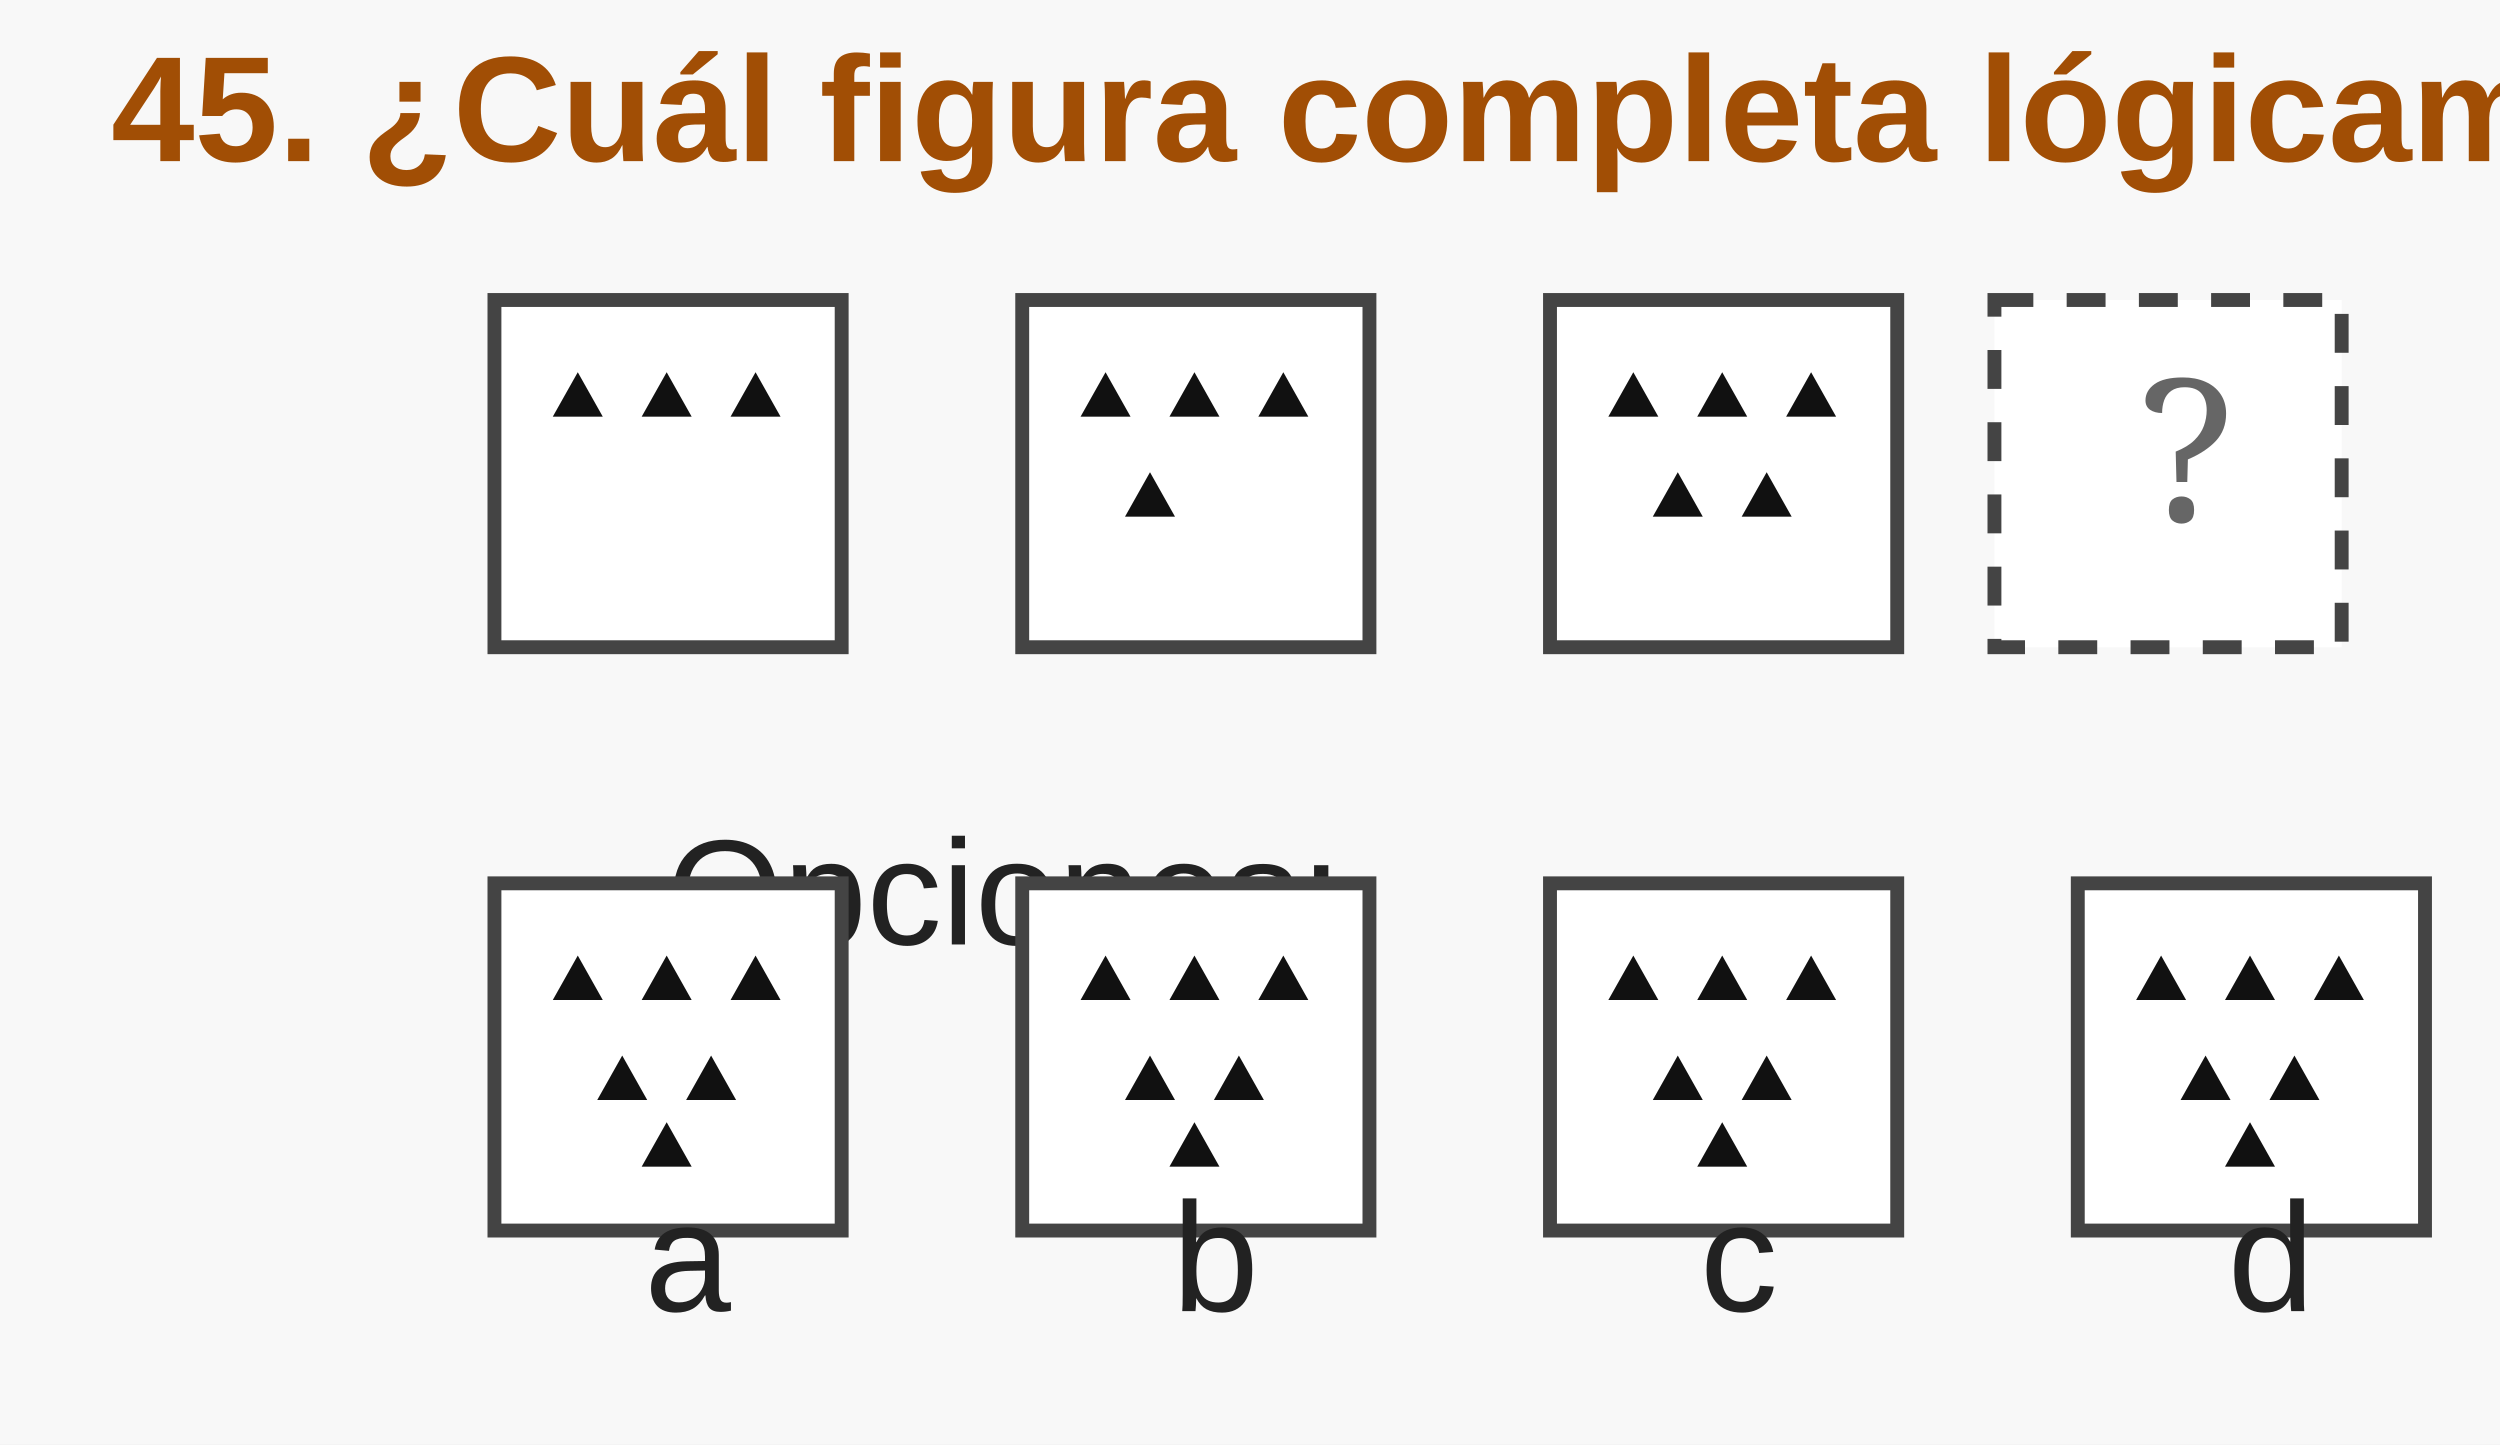
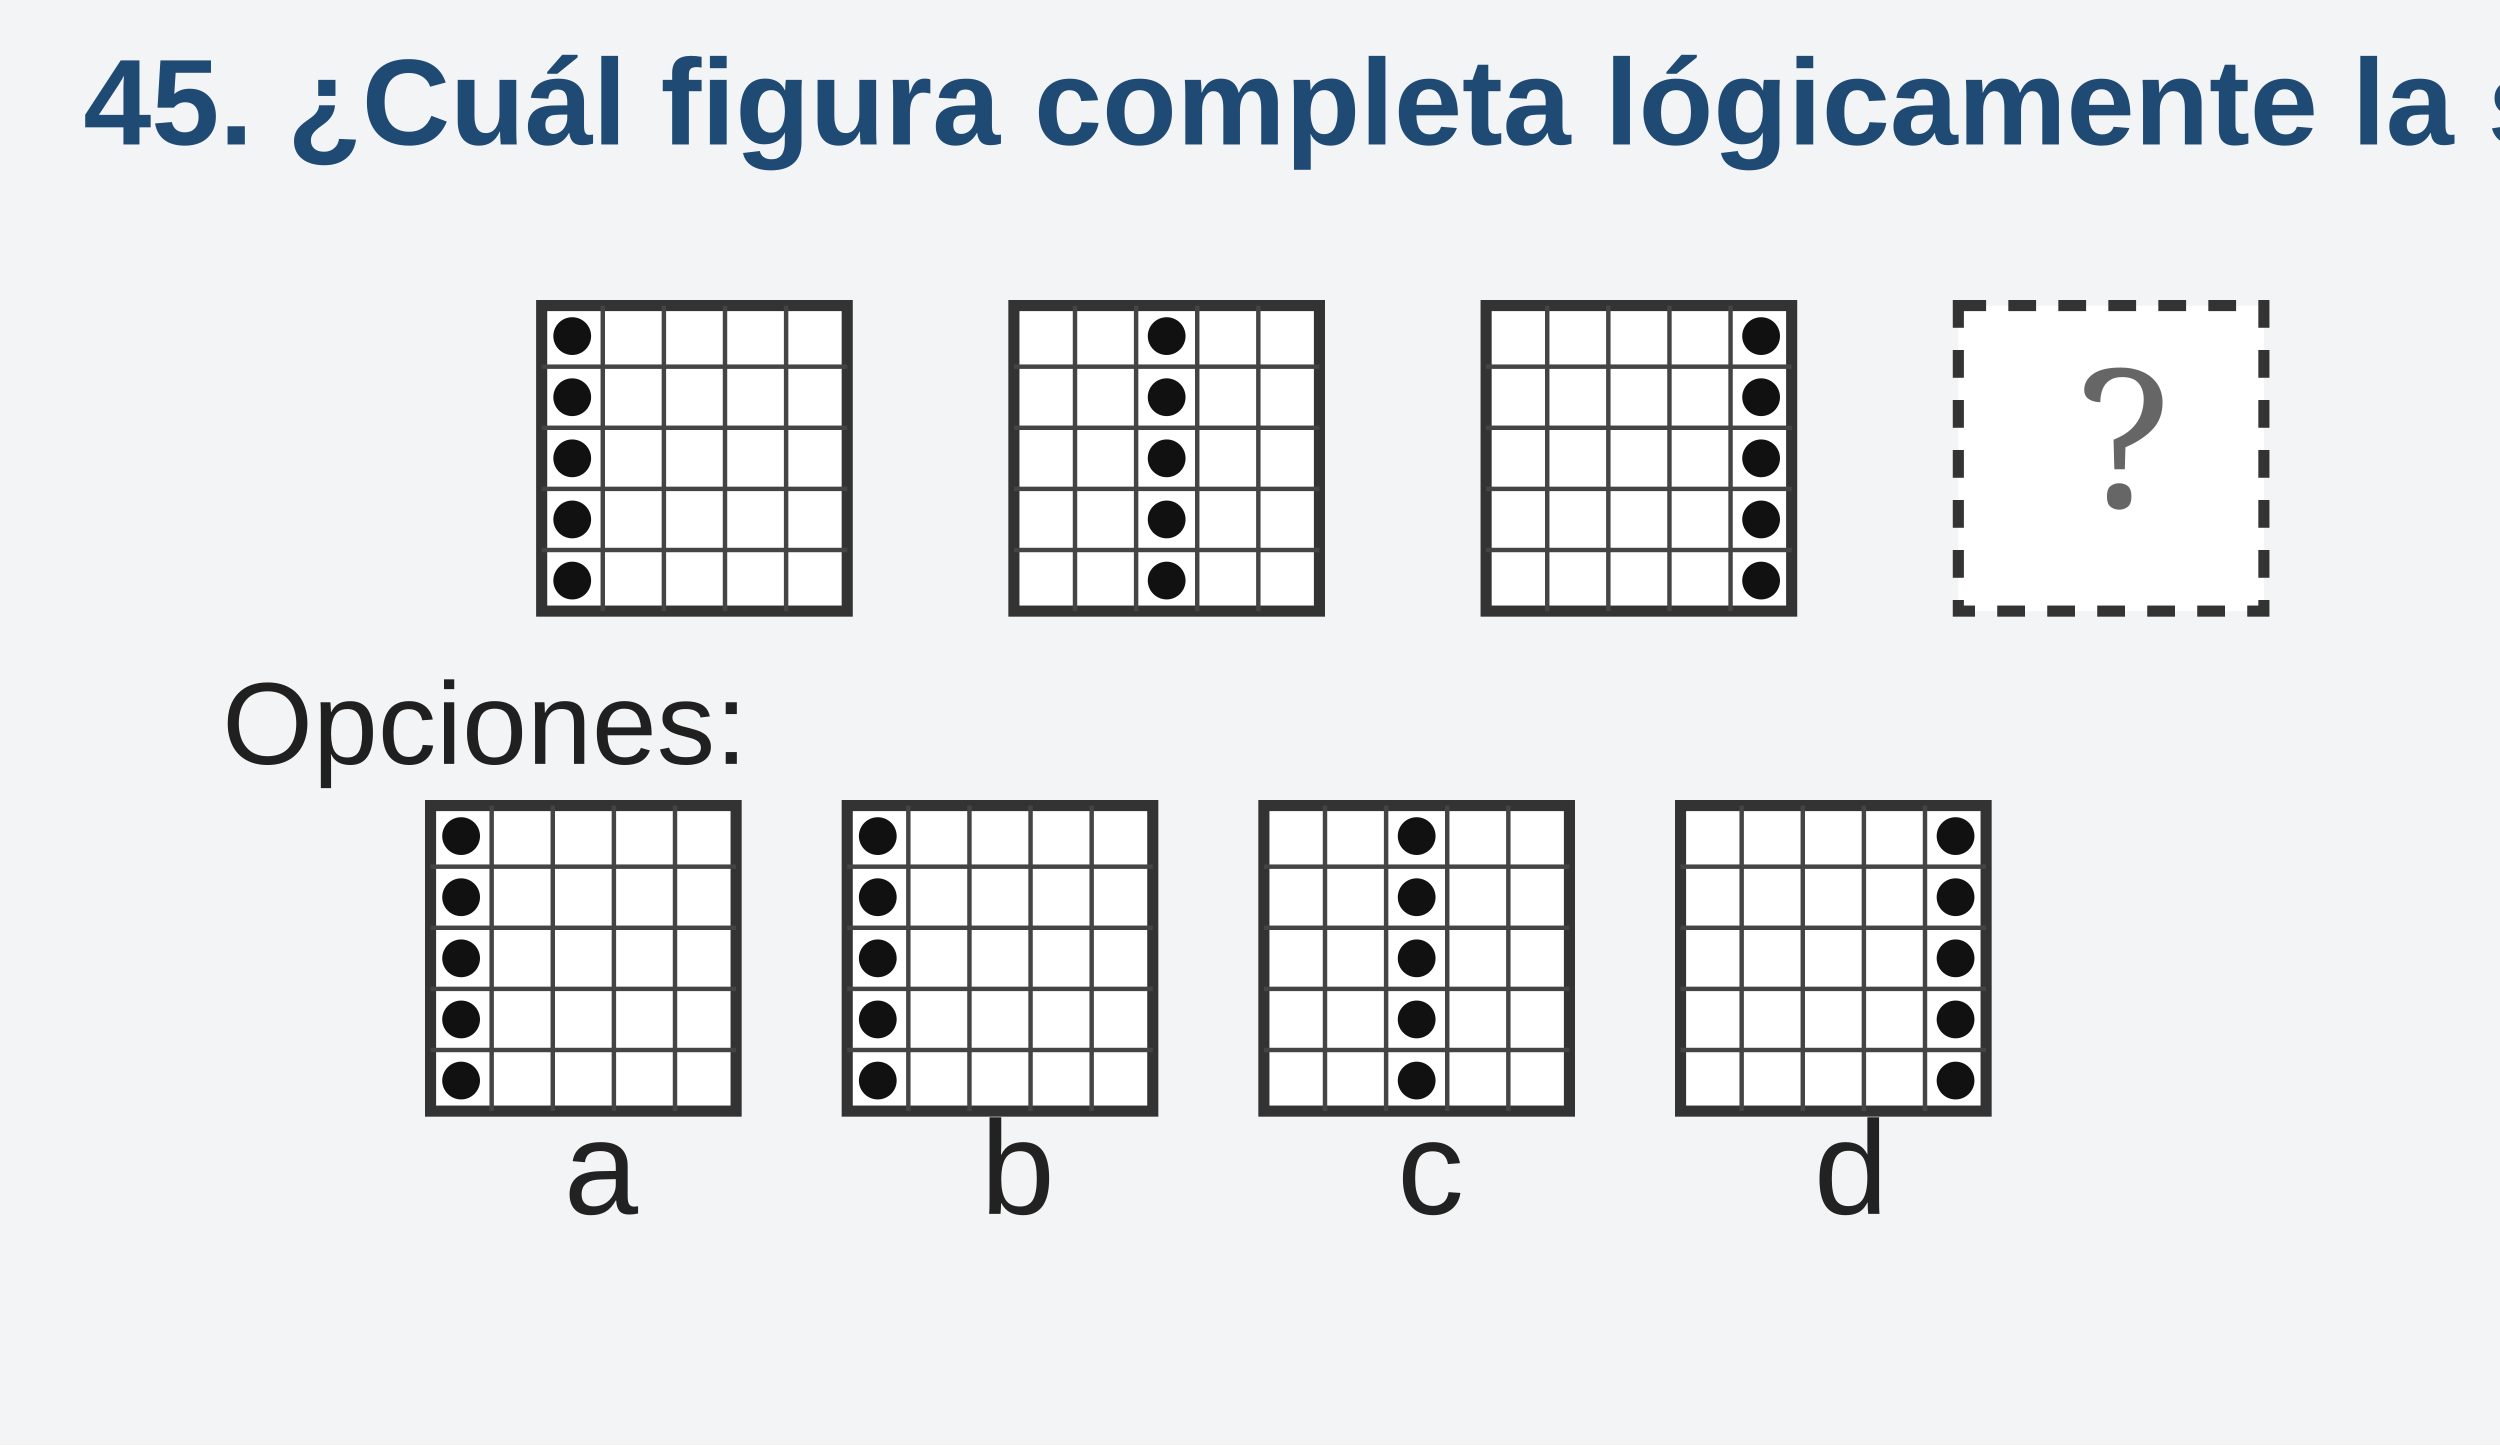
<svg xmlns="http://www.w3.org/2000/svg" width="900" height="520" viewBox="0 0 900 520">
-   <rect width="100%" height="100%" fill="#f8f8f8" />
-   <text x="40" y="58" font-family="Arial" font-size="54" font-weight="700" fill="#a14e05">45. ¿Cuál figura completa lógicamente la serie?</text>
-   <text x="240" y="340" font-family="Arial" font-size="54" fill="#222">Opciones:</text>
-   <rect x="178" y="108" width="125" height="125" fill="white" stroke="#444" stroke-width="5" />
-   <polygon points="208,134 199,150 217,150" fill="#111" />
-   <polygon points="240,134 231,150 249,150" fill="#111" />
-   <polygon points="272,134 263,150 281,150" fill="#111" />
-   <rect x="368" y="108" width="125" height="125" fill="white" stroke="#444" stroke-width="5" />
-   <polygon points="398,134 389,150 407,150" fill="#111" />
-   <polygon points="430,134 421,150 439,150" fill="#111" />
-   <polygon points="462,134 453,150 471,150" fill="#111" />
-   <polygon points="414,170 405,186 423,186" fill="#111" />
-   <rect x="558" y="108" width="125" height="125" fill="white" stroke="#444" stroke-width="5" />
-   <polygon points="588,134 579,150 597,150" fill="#111" />
-   <polygon points="620,134 611,150 629,150" fill="#111" />
-   <polygon points="652,134 643,150 661,150" fill="#111" />
-   <polygon points="604,170 595,186 613,186" fill="#111" />
-   <polygon points="636,170 627,186 645,186" fill="#111" />
-   <rect x="718" y="108" width="125" height="125" fill="white" stroke="#444" stroke-width="5" stroke-dasharray="14 12" />
-   <text x="770" y="188" font-family="Georgia" font-size="72" fill="#666">?</text>
-   <rect x="178" y="318" width="125" height="125" fill="white" stroke="#444" stroke-width="5" />
-   <polygon points="208,344 199,360 217,360" fill="#111" />
-   <polygon points="240,344 231,360 249,360" fill="#111" />
-   <polygon points="272,344 263,360 281,360" fill="#111" />
-   <polygon points="224,380 215,396 233,396" fill="#111" />
-   <polygon points="256,380 247,396 265,396" fill="#111" />
-   <polygon points="240,404 231,420 249,420" fill="#111" />
-   <text x="232" y="472" font-family="Arial" font-size="56" fill="#222">a</text>
-   <rect x="368" y="318" width="125" height="125" fill="white" stroke="#444" stroke-width="5" />
-   <polygon points="398,344 389,360 407,360" fill="#111" />
-   <polygon points="430,344 421,360 439,360" fill="#111" />
-   <polygon points="462,344 453,360 471,360" fill="#111" />
-   <polygon points="414,380 405,396 423,396" fill="#111" />
-   <polygon points="446,380 437,396 455,396" fill="#111" />
-   <polygon points="430,404 421,420 439,420" fill="#111" />
-   <text x="422" y="472" font-family="Arial" font-size="56" fill="#222">b</text>
-   <rect x="558" y="318" width="125" height="125" fill="white" stroke="#444" stroke-width="5" />
-   <polygon points="588,344 579,360 597,360" fill="#111" />
-   <polygon points="620,344 611,360 629,360" fill="#111" />
-   <polygon points="652,344 643,360 661,360" fill="#111" />
-   <polygon points="604,380 595,396 613,396" fill="#111" />
-   <polygon points="636,380 627,396 645,396" fill="#111" />
-   <polygon points="620,404 611,420 629,420" fill="#111" />
-   <text x="612" y="472" font-family="Arial" font-size="56" fill="#222">c</text>
-   <rect x="748" y="318" width="125" height="125" fill="white" stroke="#444" stroke-width="5" />
-   <polygon points="778,344 769,360 787,360" fill="#111" />
-   <polygon points="810,344 801,360 819,360" fill="#111" />
-   <polygon points="842,344 833,360 851,360" fill="#111" />
-   <polygon points="794,380 785,396 803,396" fill="#111" />
-   <polygon points="826,380 817,396 835,396" fill="#111" />
-   <polygon points="810,404 801,420 819,420" fill="#111" />
-   <text x="802" y="472" font-family="Arial" font-size="56" fill="#222">d</text>
+   <rect width="100%" height="100%" fill="#f3f4f6" />
+   <text x="30" y="52" font-family="Arial" font-size="44" font-weight="700" fill="#1f4a73">45. ¿Cuál figura completa lógicamente la serie?</text>
+   <text x="80" y="275" font-family="Arial" font-size="42" fill="#202020">Opciones:</text>
+   <defs>
+     <pattern id="hatch" width="6" height="6" patternUnits="userSpaceOnUse" patternTransform="rotate(45)">
+       <line x1="0" y1="0" x2="0" y2="6" stroke="#666" stroke-width="2" />
+     </pattern>
+   </defs>
+   <rect x="195" y="110" width="110" height="110" fill="white" stroke="#333" stroke-width="4" />
+   <line x1="217.0" y1="110" x2="217.0" y2="220" stroke="#444" stroke-width="1.6" />
+   <line x1="195" y1="132.0" x2="305" y2="132.0" stroke="#444" stroke-width="1.6" />
+   <line x1="239.0" y1="110" x2="239.0" y2="220" stroke="#444" stroke-width="1.6" />
+   <line x1="195" y1="154.0" x2="305" y2="154.0" stroke="#444" stroke-width="1.6" />
+   <line x1="261.0" y1="110" x2="261.0" y2="220" stroke="#444" stroke-width="1.6" />
+   <line x1="195" y1="176.0" x2="305" y2="176.0" stroke="#444" stroke-width="1.6" />
+   <line x1="283.0" y1="110" x2="283.0" y2="220" stroke="#444" stroke-width="1.6" />
+   <line x1="195" y1="198.0" x2="305" y2="198.0" stroke="#444" stroke-width="1.6" />
+   <circle cx="206.0" cy="121.0" r="6.8" fill="#111" />
+   <circle cx="206.0" cy="143.0" r="6.8" fill="#111" />
+   <circle cx="206.0" cy="165.0" r="6.8" fill="#111" />
+   <circle cx="206.0" cy="187.0" r="6.8" fill="#111" />
+   <circle cx="206.0" cy="209.0" r="6.8" fill="#111" />
+   <rect x="365" y="110" width="110" height="110" fill="white" stroke="#333" stroke-width="4" />
+   <line x1="387.0" y1="110" x2="387.0" y2="220" stroke="#444" stroke-width="1.6" />
+   <line x1="365" y1="132.0" x2="475" y2="132.0" stroke="#444" stroke-width="1.6" />
+   <line x1="409.0" y1="110" x2="409.0" y2="220" stroke="#444" stroke-width="1.6" />
+   <line x1="365" y1="154.0" x2="475" y2="154.0" stroke="#444" stroke-width="1.6" />
+   <line x1="431.0" y1="110" x2="431.0" y2="220" stroke="#444" stroke-width="1.6" />
+   <line x1="365" y1="176.0" x2="475" y2="176.0" stroke="#444" stroke-width="1.6" />
+   <line x1="453.0" y1="110" x2="453.0" y2="220" stroke="#444" stroke-width="1.6" />
+   <line x1="365" y1="198.0" x2="475" y2="198.0" stroke="#444" stroke-width="1.6" />
+   <circle cx="420.0" cy="121.0" r="6.8" fill="#111" />
+   <circle cx="420.0" cy="143.0" r="6.8" fill="#111" />
+   <circle cx="420.0" cy="165.0" r="6.8" fill="#111" />
+   <circle cx="420.0" cy="187.0" r="6.8" fill="#111" />
+   <circle cx="420.0" cy="209.0" r="6.8" fill="#111" />
+   <rect x="535" y="110" width="110" height="110" fill="white" stroke="#333" stroke-width="4" />
+   <line x1="557.0" y1="110" x2="557.0" y2="220" stroke="#444" stroke-width="1.6" />
+   <line x1="535" y1="132.0" x2="645" y2="132.0" stroke="#444" stroke-width="1.6" />
+   <line x1="579.0" y1="110" x2="579.0" y2="220" stroke="#444" stroke-width="1.6" />
+   <line x1="535" y1="154.0" x2="645" y2="154.0" stroke="#444" stroke-width="1.6" />
+   <line x1="601.0" y1="110" x2="601.0" y2="220" stroke="#444" stroke-width="1.6" />
+   <line x1="535" y1="176.0" x2="645" y2="176.0" stroke="#444" stroke-width="1.6" />
+   <line x1="623.0" y1="110" x2="623.0" y2="220" stroke="#444" stroke-width="1.6" />
+   <line x1="535" y1="198.0" x2="645" y2="198.0" stroke="#444" stroke-width="1.6" />
+   <circle cx="634.0" cy="121.0" r="6.8" fill="#111" />
+   <circle cx="634.0" cy="143.0" r="6.8" fill="#111" />
+   <circle cx="634.0" cy="165.0" r="6.8" fill="#111" />
+   <circle cx="634.0" cy="187.0" r="6.8" fill="#111" />
+   <circle cx="634.0" cy="209.0" r="6.8" fill="#111" />
+   <rect x="705" y="110" width="110" height="110" fill="white" stroke="#333" stroke-width="4" stroke-dasharray="10 8" />
+   <text x="748" y="183" font-family="Georgia" font-size="70" fill="#666">?</text>
+   <rect x="155" y="290" width="110" height="110" fill="white" stroke="#333" stroke-width="4" />
+   <line x1="177.0" y1="290" x2="177.0" y2="400" stroke="#444" stroke-width="1.6" />
+   <line x1="155" y1="312.0" x2="265" y2="312.0" stroke="#444" stroke-width="1.6" />
+   <line x1="199.0" y1="290" x2="199.0" y2="400" stroke="#444" stroke-width="1.6" />
+   <line x1="155" y1="334.0" x2="265" y2="334.0" stroke="#444" stroke-width="1.6" />
+   <line x1="221.0" y1="290" x2="221.0" y2="400" stroke="#444" stroke-width="1.6" />
+   <line x1="155" y1="356.0" x2="265" y2="356.0" stroke="#444" stroke-width="1.6" />
+   <line x1="243.0" y1="290" x2="243.0" y2="400" stroke="#444" stroke-width="1.6" />
+   <line x1="155" y1="378.0" x2="265" y2="378.0" stroke="#444" stroke-width="1.6" />
+   <circle cx="166.0" cy="301.0" r="6.8" fill="#111" />
+   <circle cx="166.0" cy="323.0" r="6.8" fill="#111" />
+   <circle cx="166.0" cy="345.0" r="6.8" fill="#111" />
+   <circle cx="166.0" cy="367.0" r="6.8" fill="#111" />
+   <circle cx="166.0" cy="389.0" r="6.8" fill="#111" />
+   <text x="203" y="437" font-family="Arial" font-size="48" fill="#222">a</text>
+   <rect x="305" y="290" width="110" height="110" fill="white" stroke="#333" stroke-width="4" />
+   <line x1="327.0" y1="290" x2="327.0" y2="400" stroke="#444" stroke-width="1.6" />
+   <line x1="305" y1="312.0" x2="415" y2="312.0" stroke="#444" stroke-width="1.6" />
+   <line x1="349.0" y1="290" x2="349.0" y2="400" stroke="#444" stroke-width="1.6" />
+   <line x1="305" y1="334.0" x2="415" y2="334.0" stroke="#444" stroke-width="1.6" />
+   <line x1="371.0" y1="290" x2="371.0" y2="400" stroke="#444" stroke-width="1.6" />
+   <line x1="305" y1="356.0" x2="415" y2="356.0" stroke="#444" stroke-width="1.6" />
+   <line x1="393.0" y1="290" x2="393.0" y2="400" stroke="#444" stroke-width="1.6" />
+   <line x1="305" y1="378.0" x2="415" y2="378.0" stroke="#444" stroke-width="1.6" />
+   <circle cx="316.0" cy="301.0" r="6.8" fill="#111" />
+   <circle cx="316.0" cy="323.0" r="6.8" fill="#111" />
+   <circle cx="316.0" cy="345.0" r="6.8" fill="#111" />
+   <circle cx="316.0" cy="367.0" r="6.8" fill="#111" />
+   <circle cx="316.0" cy="389.0" r="6.8" fill="#111" />
+   <text x="353" y="437" font-family="Arial" font-size="48" fill="#222">b</text>
+   <rect x="455" y="290" width="110" height="110" fill="white" stroke="#333" stroke-width="4" />
+   <line x1="477.0" y1="290" x2="477.0" y2="400" stroke="#444" stroke-width="1.6" />
+   <line x1="455" y1="312.0" x2="565" y2="312.0" stroke="#444" stroke-width="1.6" />
+   <line x1="499.0" y1="290" x2="499.0" y2="400" stroke="#444" stroke-width="1.6" />
+   <line x1="455" y1="334.0" x2="565" y2="334.0" stroke="#444" stroke-width="1.6" />
+   <line x1="521.0" y1="290" x2="521.0" y2="400" stroke="#444" stroke-width="1.6" />
+   <line x1="455" y1="356.0" x2="565" y2="356.0" stroke="#444" stroke-width="1.6" />
+   <line x1="543.0" y1="290" x2="543.0" y2="400" stroke="#444" stroke-width="1.6" />
+   <line x1="455" y1="378.0" x2="565" y2="378.0" stroke="#444" stroke-width="1.6" />
+   <circle cx="510.0" cy="301.0" r="6.8" fill="#111" />
+   <circle cx="510.0" cy="323.0" r="6.8" fill="#111" />
+   <circle cx="510.0" cy="345.0" r="6.8" fill="#111" />
+   <circle cx="510.0" cy="367.0" r="6.8" fill="#111" />
+   <circle cx="510.0" cy="389.0" r="6.8" fill="#111" />
+   <text x="503" y="437" font-family="Arial" font-size="48" fill="#222">c</text>
+   <rect x="605" y="290" width="110" height="110" fill="white" stroke="#333" stroke-width="4" />
+   <line x1="627.0" y1="290" x2="627.0" y2="400" stroke="#444" stroke-width="1.6" />
+   <line x1="605" y1="312.0" x2="715" y2="312.0" stroke="#444" stroke-width="1.6" />
+   <line x1="649.0" y1="290" x2="649.0" y2="400" stroke="#444" stroke-width="1.6" />
+   <line x1="605" y1="334.0" x2="715" y2="334.0" stroke="#444" stroke-width="1.6" />
+   <line x1="671.0" y1="290" x2="671.0" y2="400" stroke="#444" stroke-width="1.6" />
+   <line x1="605" y1="356.0" x2="715" y2="356.0" stroke="#444" stroke-width="1.6" />
+   <line x1="693.0" y1="290" x2="693.0" y2="400" stroke="#444" stroke-width="1.6" />
+   <line x1="605" y1="378.0" x2="715" y2="378.0" stroke="#444" stroke-width="1.6" />
+   <circle cx="704.0" cy="301.0" r="6.8" fill="#111" />
+   <circle cx="704.0" cy="323.0" r="6.8" fill="#111" />
+   <circle cx="704.0" cy="345.0" r="6.8" fill="#111" />
+   <circle cx="704.0" cy="367.0" r="6.8" fill="#111" />
+   <circle cx="704.0" cy="389.0" r="6.8" fill="#111" />
+   <text x="653" y="437" font-family="Arial" font-size="48" fill="#222">d</text>
</svg>
